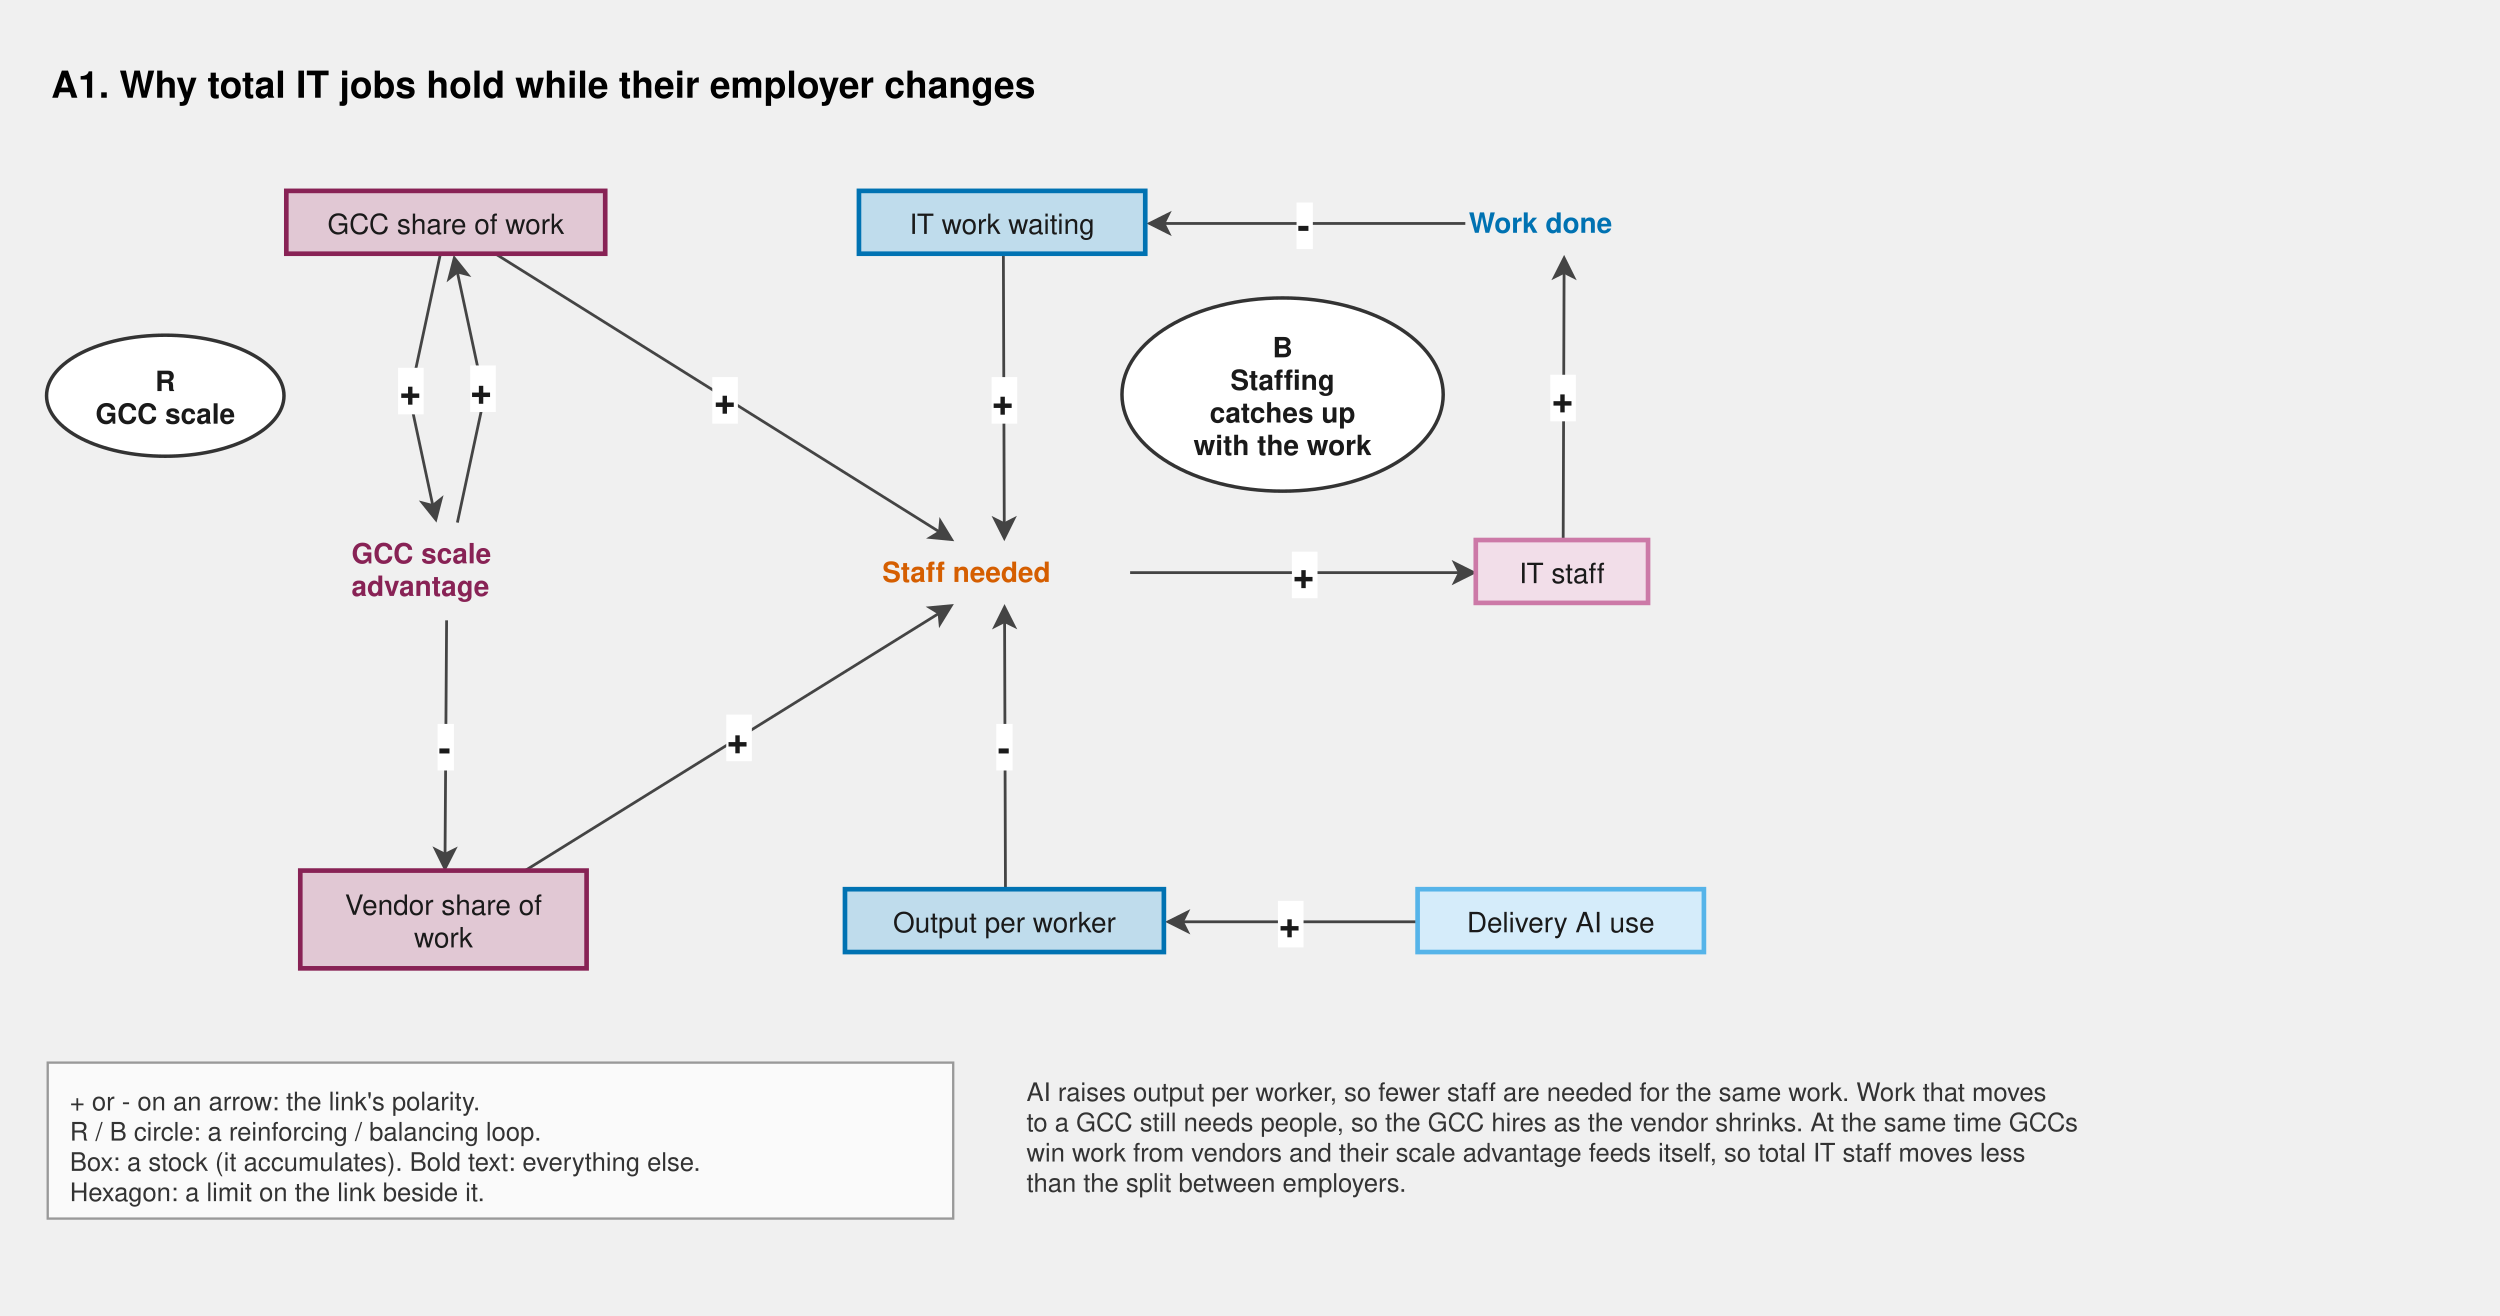
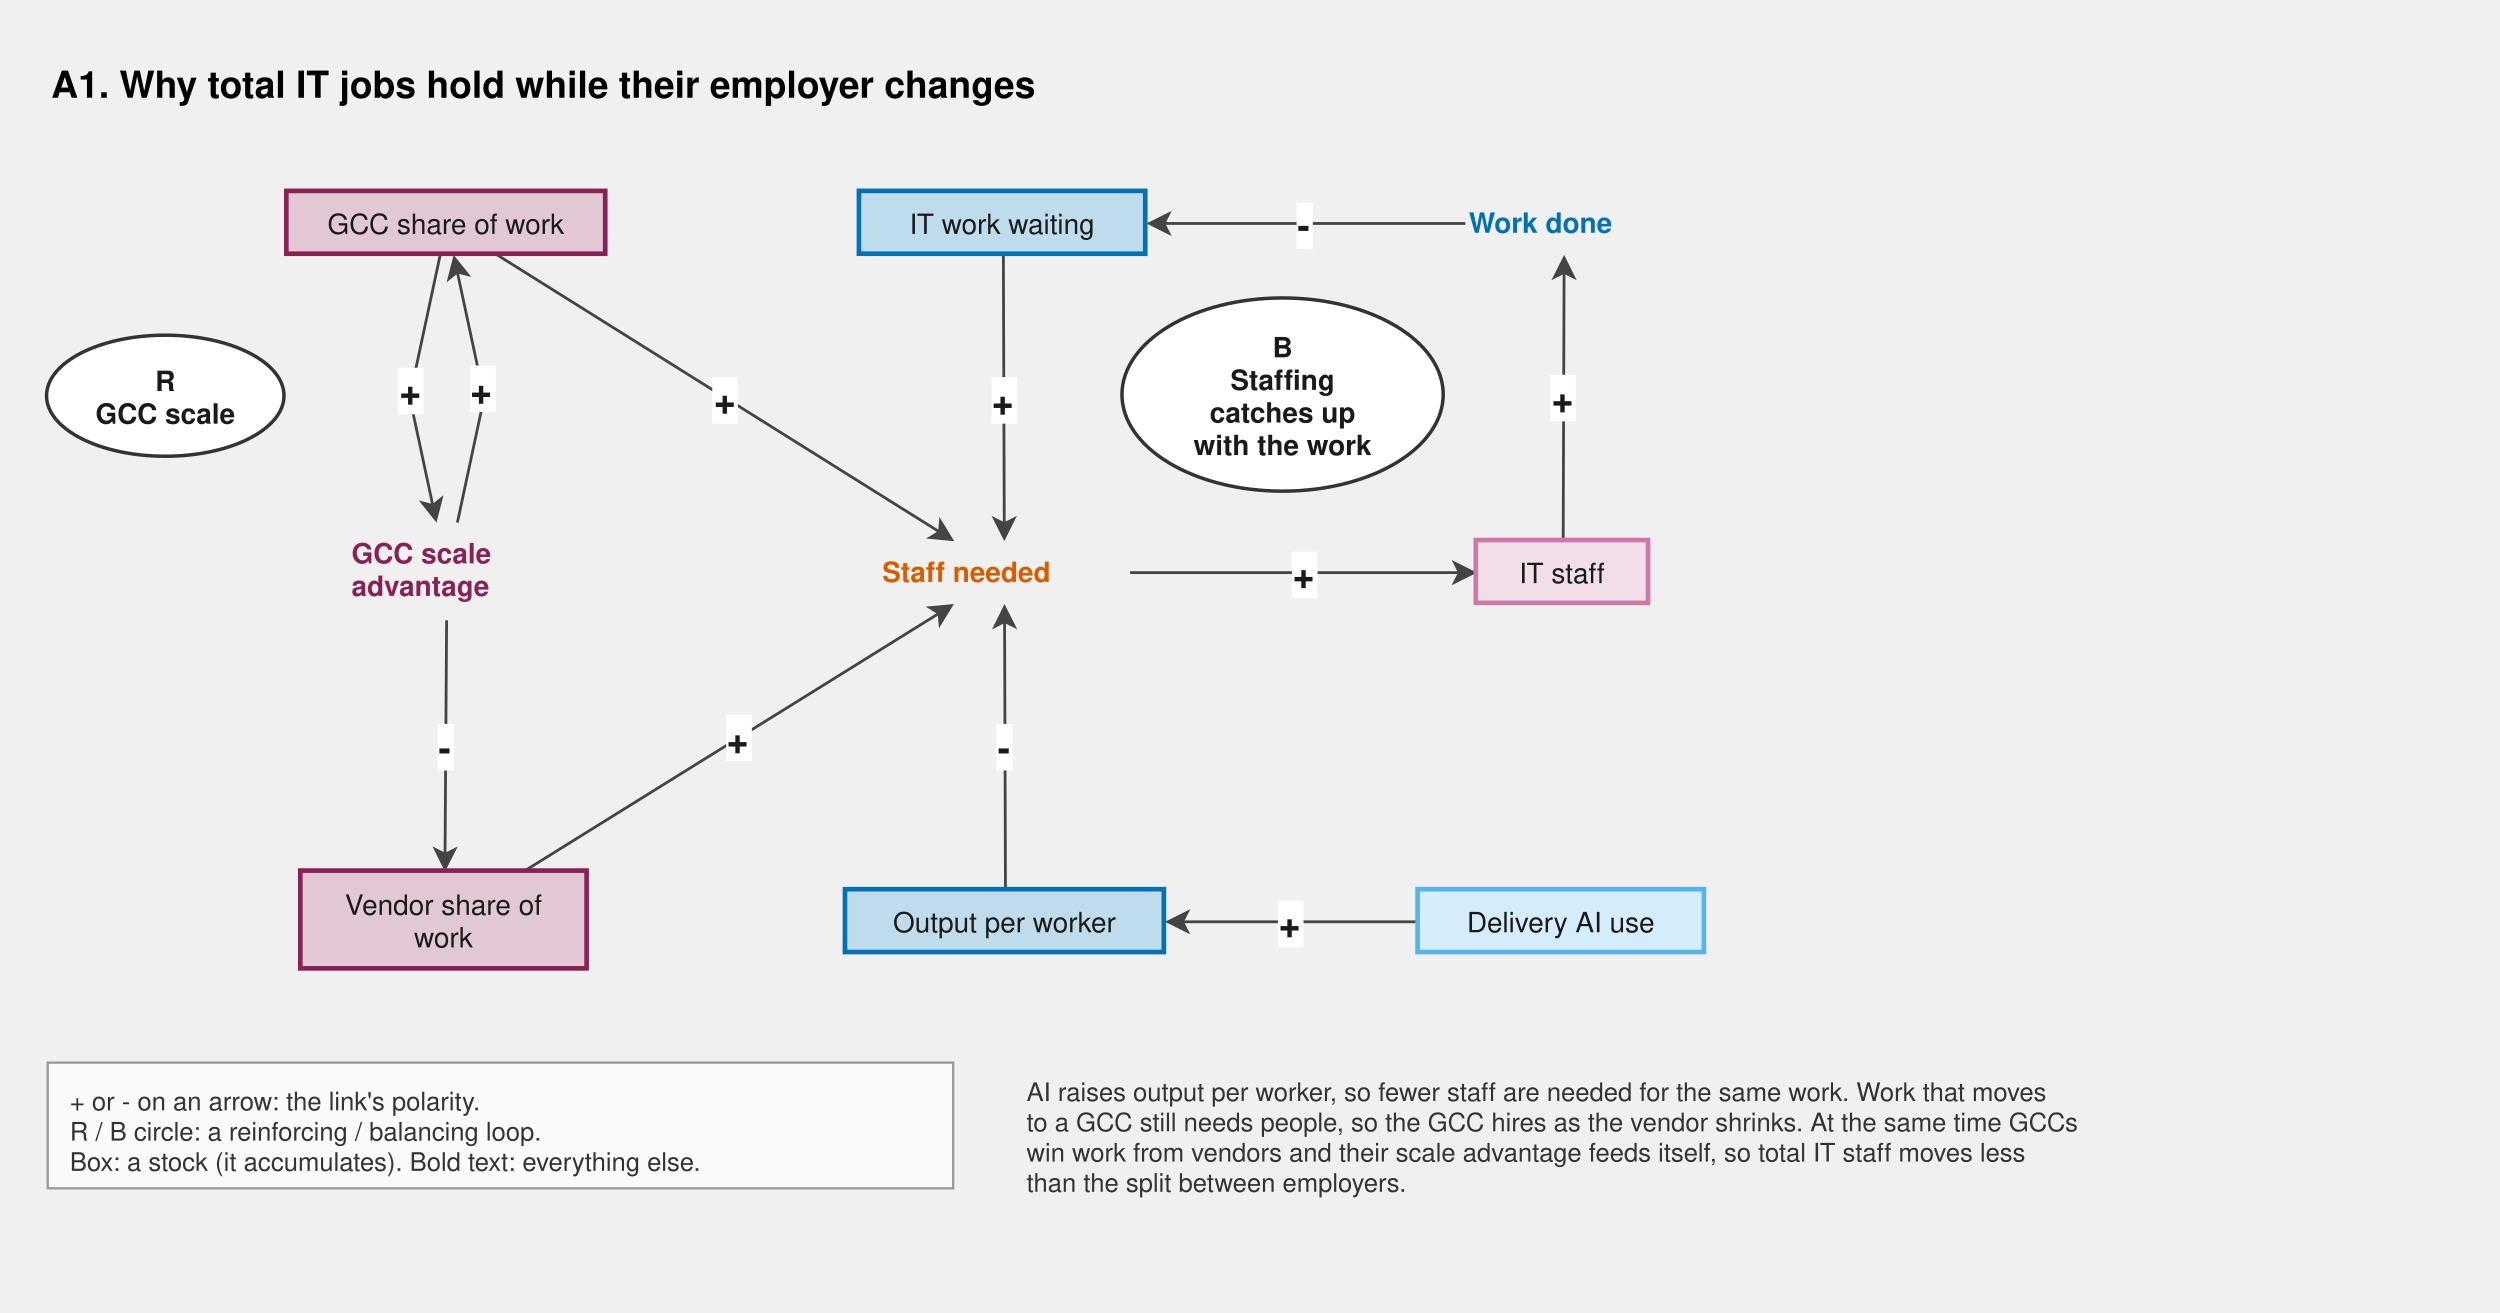
- <svg xmlns="http://www.w3.org/2000/svg" style="background: transparent; background-color: transparent; color-scheme: light dark;" version="1.1" width="1074px" height="565px" viewBox="0 0 1074 565">
+ <svg xmlns="http://www.w3.org/2000/svg" style="background: transparent; background-color: transparent; color-scheme: light dark;" version="1.1" width="1074px" height="564px" viewBox="0 0 1074 564">
  <defs />
  <g>
    <g data-cell-id="0">
      <g data-cell-id="1">
        <g data-cell-id="e:A1.ai_use&gt;A1.output">
          <g transform="translate(0.5,0.5)">
            <path d="M 609 395.5 L 507.49 395.5" fill="none" stroke="#444444" stroke-width="1.2" stroke-miterlimit="10" pointer-events="stroke" style="stroke: light-dark(rgb(68, 68, 68), rgb(179, 179, 179));" />
            <path d="M 501.34 395.5 L 509.54 391.4 L 507.49 395.5 L 509.54 399.6 Z" fill="#444444" stroke="#444444" stroke-width="1.2" stroke-miterlimit="10" pointer-events="all" style="fill: light-dark(rgb(68, 68, 68), rgb(179, 179, 179)); stroke: light-dark(rgb(68, 68, 68), rgb(179, 179, 179));" />
          </g>
          <g>
            <g fill="#1A1A1A" font-family="Helvetica" font-weight="bold" text-anchor="middle" font-size="16px" style="fill: light-dark(rgb(26, 26, 26), rgb(215, 215, 215));">
              <rect fill="#FFFFFF" stroke="none" x="549" y="387" width="11" height="20" stroke-width="0" style="fill: light-dark(rgb(255, 255, 255), rgb(18, 18, 18));" />
              <text x="554" y="402.5">+</text>
            </g>
          </g>
        </g>
        <g data-cell-id="e:A1.done&gt;A1.waiting">
          <g transform="translate(0.5,0.5)">
            <path d="M 629 95.5 L 499.49 95.5" fill="none" stroke="#444444" stroke-width="1.2" stroke-miterlimit="10" pointer-events="stroke" style="stroke: light-dark(rgb(68, 68, 68), rgb(179, 179, 179));" />
            <path d="M 493.34 95.5 L 501.54 91.4 L 499.49 95.5 L 501.54 99.6 Z" fill="#444444" stroke="#444444" stroke-width="1.2" stroke-miterlimit="10" pointer-events="all" style="fill: light-dark(rgb(68, 68, 68), rgb(179, 179, 179)); stroke: light-dark(rgb(68, 68, 68), rgb(179, 179, 179));" />
          </g>
          <g>
            <g fill="#1A1A1A" font-family="Helvetica" font-weight="bold" text-anchor="middle" font-size="16px" style="fill: light-dark(rgb(26, 26, 26), rgb(215, 215, 215));">
              <rect fill="#FFFFFF" stroke="none" x="557" y="87" width="7" height="20" stroke-width="0" style="fill: light-dark(rgb(255, 255, 255), rgb(18, 18, 18));" />
              <text x="560" y="102.5">-</text>
            </g>
          </g>
        </g>
        <g data-cell-id="e:A1.gcc_scale&gt;A1.gcc_share">
          <g transform="translate(0.5,0.5)">
            <path d="M 195.99 224 L 207.5 170.2 L 195.96 116.33" fill="none" stroke="#444444" stroke-width="1.2" stroke-miterlimit="10" pointer-events="stroke" style="stroke: light-dark(rgb(68, 68, 68), rgb(179, 179, 179));" />
            <path d="M 194.67 110.31 L 200.4 117.47 L 195.96 116.33 L 192.38 119.19 Z" fill="#444444" stroke="#444444" stroke-width="1.2" stroke-miterlimit="10" pointer-events="all" style="fill: light-dark(rgb(68, 68, 68), rgb(179, 179, 179)); stroke: light-dark(rgb(68, 68, 68), rgb(179, 179, 179));" />
          </g>
          <g>
            <g fill="#1A1A1A" font-family="Helvetica" font-weight="bold" text-anchor="middle" font-size="16px" style="fill: light-dark(rgb(26, 26, 26), rgb(215, 215, 215));">
              <rect fill="#FFFFFF" stroke="none" x="202" y="157" width="11" height="20" stroke-width="0" style="fill: light-dark(rgb(255, 255, 255), rgb(18, 18, 18));" />
              <text x="206.67" y="173.31">+</text>
            </g>
          </g>
        </g>
        <g data-cell-id="e:A1.gcc_scale&gt;A1.vendor_share">
          <g transform="translate(0.5,0.5)">
            <path d="M 191.36 266 L 190.69 366.51" fill="none" stroke="#444444" stroke-width="1.2" stroke-miterlimit="10" pointer-events="stroke" style="stroke: light-dark(rgb(68, 68, 68), rgb(179, 179, 179));" />
            <path d="M 190.65 372.66 L 186.6 364.43 L 190.69 366.51 L 194.8 364.49 Z" fill="#444444" stroke="#444444" stroke-width="1.2" stroke-miterlimit="10" pointer-events="all" style="fill: light-dark(rgb(68, 68, 68), rgb(179, 179, 179)); stroke: light-dark(rgb(68, 68, 68), rgb(179, 179, 179));" />
          </g>
          <g>
            <g fill="#1A1A1A" font-family="Helvetica" font-weight="bold" text-anchor="middle" font-size="16px" style="fill: light-dark(rgb(26, 26, 26), rgb(215, 215, 215));">
              <rect fill="#FFFFFF" stroke="none" x="188" y="311" width="7" height="20" stroke-width="0" style="fill: light-dark(rgb(255, 255, 255), rgb(18, 18, 18));" />
              <text x="191" y="327">-</text>
            </g>
          </g>
        </g>
        <g data-cell-id="e:A1.gcc_share&gt;A1.gcc_scale">
          <g transform="translate(0.5,0.5)">
            <path d="M 188.61 109 L 175.5 170.2 L 185.44 216.67" fill="none" stroke="#444444" stroke-width="1.2" stroke-miterlimit="10" pointer-events="stroke" style="stroke: light-dark(rgb(68, 68, 68), rgb(179, 179, 179));" />
            <path d="M 186.73 222.69 L 181 215.53 L 185.44 216.67 L 189.02 213.81 Z" fill="#444444" stroke="#444444" stroke-width="1.2" stroke-miterlimit="10" pointer-events="all" style="fill: light-dark(rgb(68, 68, 68), rgb(179, 179, 179)); stroke: light-dark(rgb(68, 68, 68), rgb(179, 179, 179));" />
          </g>
          <g>
            <g fill="#1A1A1A" font-family="Helvetica" font-weight="bold" text-anchor="middle" font-size="16px" style="fill: light-dark(rgb(26, 26, 26), rgb(215, 215, 215));">
              <rect fill="#FFFFFF" stroke="none" x="171" y="158" width="11" height="20" stroke-width="0" style="fill: light-dark(rgb(255, 255, 255), rgb(18, 18, 18));" />
              <text x="176.25" y="173.69">+</text>
            </g>
          </g>
        </g>
        <g data-cell-id="e:A1.gcc_share&gt;A1.needed">
          <g transform="translate(0.5,0.5)">
            <path d="M 213.06 109 L 403.1 228.02" fill="none" stroke="#444444" stroke-width="1.2" stroke-miterlimit="10" pointer-events="stroke" style="stroke: light-dark(rgb(68, 68, 68), rgb(179, 179, 179));" />
            <path d="M 408.31 231.29 L 399.18 230.41 L 403.1 228.02 L 403.53 223.46 Z" fill="#444444" stroke="#444444" stroke-width="1.2" stroke-miterlimit="10" pointer-events="all" style="fill: light-dark(rgb(68, 68, 68), rgb(179, 179, 179)); stroke: light-dark(rgb(68, 68, 68), rgb(179, 179, 179));" />
          </g>
          <g>
            <g fill="#1A1A1A" font-family="Helvetica" font-weight="bold" text-anchor="middle" font-size="16px" style="fill: light-dark(rgb(26, 26, 26), rgb(215, 215, 215));">
              <rect fill="#FFFFFF" stroke="none" x="306" y="162" width="11" height="20" stroke-width="0" style="fill: light-dark(rgb(255, 255, 255), rgb(18, 18, 18));" />
              <text x="311.37" y="177.57">+</text>
            </g>
          </g>
        </g>
        <g data-cell-id="e:A1.needed&gt;A1.staff">
          <g transform="translate(0.5,0.5)">
            <path d="M 485 245.5 L 626.51 245.5" fill="none" stroke="#444444" stroke-width="1.2" stroke-miterlimit="10" pointer-events="stroke" style="stroke: light-dark(rgb(68, 68, 68), rgb(179, 179, 179));" />
            <path d="M 632.66 245.5 L 624.46 249.6 L 626.51 245.5 L 624.46 241.4 Z" fill="#444444" stroke="#444444" stroke-width="1.2" stroke-miterlimit="10" pointer-events="all" style="fill: light-dark(rgb(68, 68, 68), rgb(179, 179, 179)); stroke: light-dark(rgb(68, 68, 68), rgb(179, 179, 179));" />
          </g>
          <g>
            <g fill="#1A1A1A" font-family="Helvetica" font-weight="bold" text-anchor="middle" font-size="16px" style="fill: light-dark(rgb(26, 26, 26), rgb(215, 215, 215));">
              <rect fill="#FFFFFF" stroke="none" x="555" y="237" width="11" height="20" stroke-width="0" style="fill: light-dark(rgb(255, 255, 255), rgb(18, 18, 18));" />
              <text x="560" y="252.5">+</text>
            </g>
          </g>
        </g>
        <g data-cell-id="e:A1.output&gt;A1.needed">
          <g transform="translate(0.5,0.5)">
            <path d="M 431.45 382 L 431.07 266.49" fill="none" stroke="#444444" stroke-width="1.2" stroke-miterlimit="10" pointer-events="stroke" style="stroke: light-dark(rgb(68, 68, 68), rgb(179, 179, 179));" />
            <path d="M 431.05 260.34 L 435.18 268.53 L 431.07 266.49 L 426.98 268.56 Z" fill="#444444" stroke="#444444" stroke-width="1.2" stroke-miterlimit="10" pointer-events="all" style="fill: light-dark(rgb(68, 68, 68), rgb(179, 179, 179)); stroke: light-dark(rgb(68, 68, 68), rgb(179, 179, 179));" />
          </g>
          <g>
            <g fill="#1A1A1A" font-family="Helvetica" font-weight="bold" text-anchor="middle" font-size="16px" style="fill: light-dark(rgb(26, 26, 26), rgb(215, 215, 215));">
              <rect fill="#FFFFFF" stroke="none" x="428" y="311" width="7" height="20" stroke-width="0" style="fill: light-dark(rgb(255, 255, 255), rgb(18, 18, 18));" />
              <text x="431.25" y="327">-</text>
            </g>
          </g>
        </g>
        <g data-cell-id="e:A1.staff&gt;A1.done">
          <g transform="translate(0.5,0.5)">
            <path d="M 671.04 232 L 671.43 116.49" fill="none" stroke="#444444" stroke-width="1.2" stroke-miterlimit="10" pointer-events="stroke" style="stroke: light-dark(rgb(68, 68, 68), rgb(179, 179, 179));" />
            <path d="M 671.45 110.34 L 675.52 118.56 L 671.43 116.49 L 667.32 118.53 Z" fill="#444444" stroke="#444444" stroke-width="1.2" stroke-miterlimit="10" pointer-events="all" style="fill: light-dark(rgb(68, 68, 68), rgb(179, 179, 179)); stroke: light-dark(rgb(68, 68, 68), rgb(179, 179, 179));" />
          </g>
          <g>
            <g fill="#1A1A1A" font-family="Helvetica" font-weight="bold" text-anchor="middle" font-size="16px" style="fill: light-dark(rgb(26, 26, 26), rgb(215, 215, 215));">
              <rect fill="#FFFFFF" stroke="none" x="666" y="161" width="11" height="20" stroke-width="0" style="fill: light-dark(rgb(255, 255, 255), rgb(18, 18, 18));" />
              <text x="671.25" y="177">+</text>
            </g>
          </g>
        </g>
        <g data-cell-id="e:A1.vendor_share&gt;A1.needed">
          <g transform="translate(0.5,0.5)">
            <path d="M 224.28 374 L 402.92 262.96" fill="none" stroke="#444444" stroke-width="1.2" stroke-miterlimit="10" pointer-events="stroke" style="stroke: light-dark(rgb(68, 68, 68), rgb(179, 179, 179));" />
            <path d="M 408.14 259.71 L 403.34 267.52 L 402.92 262.96 L 399.01 260.56 Z" fill="#444444" stroke="#444444" stroke-width="1.2" stroke-miterlimit="10" pointer-events="all" style="fill: light-dark(rgb(68, 68, 68), rgb(179, 179, 179)); stroke: light-dark(rgb(68, 68, 68), rgb(179, 179, 179));" />
          </g>
          <g>
            <g fill="#1A1A1A" font-family="Helvetica" font-weight="bold" text-anchor="middle" font-size="16px" style="fill: light-dark(rgb(26, 26, 26), rgb(215, 215, 215));">
              <rect fill="#FFFFFF" stroke="none" x="312" y="307" width="11" height="20" stroke-width="0" style="fill: light-dark(rgb(255, 255, 255), rgb(18, 18, 18));" />
              <text x="316.85" y="323.46">+</text>
            </g>
          </g>
        </g>
        <g data-cell-id="e:A1.waiting&gt;A1.needed">
          <g transform="translate(0.5,0.5)">
            <path d="M 430.55 109 L 430.93 224.51" fill="none" stroke="#444444" stroke-width="1.2" stroke-miterlimit="10" pointer-events="stroke" style="stroke: light-dark(rgb(68, 68, 68), rgb(179, 179, 179));" />
            <path d="M 430.95 230.66 L 426.82 222.47 L 430.93 224.51 L 435.02 222.44 Z" fill="#444444" stroke="#444444" stroke-width="1.2" stroke-miterlimit="10" pointer-events="all" style="fill: light-dark(rgb(68, 68, 68), rgb(179, 179, 179)); stroke: light-dark(rgb(68, 68, 68), rgb(179, 179, 179));" />
          </g>
          <g>
            <g fill="#1A1A1A" font-family="Helvetica" font-weight="bold" text-anchor="middle" font-size="16px" style="fill: light-dark(rgb(26, 26, 26), rgb(215, 215, 215));">
              <rect fill="#FFFFFF" stroke="none" x="426" y="162" width="11" height="20" stroke-width="0" style="fill: light-dark(rgb(255, 255, 255), rgb(18, 18, 18));" />
              <text x="430.75" y="178">+</text>
            </g>
          </g>
        </g>
        <g data-cell-id="A1.ai_use">
          <g>
            <rect x="609" y="382" width="123" height="27" fill="#d5ecfa" stroke="#56b4e9" stroke-width="2" pointer-events="all" style="fill: light-dark(rgb(213, 236, 250), rgb(21, 41, 53)); stroke: light-dark(rgb(86, 180, 233), rgb(29, 110, 155));" />
          </g>
          <g>
            <g fill="#1A1A1A" font-family="Helvetica" text-anchor="middle" font-size="12px" style="fill: light-dark(rgb(26, 26, 26), rgb(215, 215, 215));">
              <text x="670.5" y="400.5">Delivery AI use</text>
            </g>
          </g>
        </g>
        <g data-cell-id="A1.done">
          <g transform="translate(0.5,0.5)">
            <rect x="629" y="82" width="85" height="27" fill="none" stroke="none" pointer-events="all" />
          </g>
          <g>
            <g fill="#0072B2" font-family="Helvetica" font-weight="bold" font-size="12px" style="fill: light-dark(rgb(0, 114, 178), rgb(75, 173, 228));">
              <text x="631" y="100">Work done</text>
            </g>
          </g>
        </g>
        <g data-cell-id="A1.gcc_scale">
          <g transform="translate(0.5,0.5)">
            <rect x="149" y="224" width="85" height="42" fill="none" stroke="none" pointer-events="all" />
          </g>
          <g>
            <g fill="#882255" font-family="Helvetica" font-weight="bold" font-size="12px" style="fill: light-dark(rgb(136, 34, 85), rgb(252, 164, 208));">
              <text x="151" y="242">GCC scale</text>
              <text x="151" y="256">advantage</text>
            </g>
          </g>
        </g>
        <g data-cell-id="A1.gcc_share">
          <g>
            <rect x="123" y="82" width="137" height="27" fill="#e1c8d4" stroke="#882255" stroke-width="2" pointer-events="all" style="fill: light-dark(rgb(225, 200, 212), rgb(76, 55, 65)); stroke: light-dark(rgb(136, 34, 85), rgb(252, 164, 208));" />
          </g>
          <g>
            <g fill="#1A1A1A" font-family="Helvetica" text-anchor="middle" font-size="12px" style="fill: light-dark(rgb(26, 26, 26), rgb(215, 215, 215));">
              <text x="191.5" y="100.5">GCC share of work</text>
            </g>
          </g>
        </g>
        <g data-cell-id="A1.needed">
          <g transform="translate(0.5,0.5)">
            <rect x="377" y="232" width="108" height="27" fill="none" stroke="none" pointer-events="all" />
          </g>
          <g>
            <g fill="#D55E00" font-family="Helvetica" font-weight="bold" font-size="12px" style="fill: light-dark(rgb(213, 94, 0), rgb(226, 124, 43));">
              <text x="379" y="250">Staff needed</text>
            </g>
          </g>
        </g>
        <g data-cell-id="A1.output">
          <g>
            <rect x="363" y="382" width="137" height="27" fill="#bfdcec" stroke="#0072b2" stroke-width="2" pointer-events="all" style="fill: light-dark(rgb(191, 220, 236), rgb(32, 57, 71)); stroke: light-dark(rgb(0, 114, 178), rgb(75, 173, 228));" />
          </g>
          <g>
            <g fill="#1A1A1A" font-family="Helvetica" text-anchor="middle" font-size="12px" style="fill: light-dark(rgb(26, 26, 26), rgb(215, 215, 215));">
              <text x="431.5" y="400.5">Output per worker</text>
            </g>
          </g>
        </g>
        <g data-cell-id="A1.staff">
          <g>
            <rect x="634" y="232" width="74" height="27" fill="#f2dee9" stroke="#cc79a7" stroke-width="2" pointer-events="all" style="fill: light-dark(rgb(242, 222, 233), rgb(54, 37, 46)); stroke: light-dark(rgb(204, 121, 167), rgb(168, 97, 136));" />
          </g>
          <g>
            <g fill="#1A1A1A" font-family="Helvetica" text-anchor="middle" font-size="12px" style="fill: light-dark(rgb(26, 26, 26), rgb(215, 215, 215));">
              <text x="671" y="250.5">IT staff</text>
            </g>
          </g>
        </g>
        <g data-cell-id="A1.vendor_share">
          <g>
            <rect x="129" y="374" width="123" height="42" fill="#e1c8d4" stroke="#882255" stroke-width="2" pointer-events="all" style="fill: light-dark(rgb(225, 200, 212), rgb(76, 55, 65)); stroke: light-dark(rgb(136, 34, 85), rgb(252, 164, 208));" />
          </g>
          <g>
            <g fill="#1A1A1A" font-family="Helvetica" text-anchor="middle" font-size="12px" style="fill: light-dark(rgb(26, 26, 26), rgb(215, 215, 215));">
              <text x="190.5" y="393">Vendor share of</text>
              <text x="190.5" y="407">work</text>
            </g>
          </g>
        </g>
        <g data-cell-id="A1.waiting">
          <g>
            <rect x="369" y="82" width="123" height="27" fill="#bfdcec" stroke="#0072b2" stroke-width="2" pointer-events="all" style="fill: light-dark(rgb(191, 220, 236), rgb(32, 57, 71)); stroke: light-dark(rgb(0, 114, 178), rgb(75, 173, 228));" />
          </g>
          <g>
            <g fill="#1A1A1A" font-family="Helvetica" text-anchor="middle" font-size="12px" style="fill: light-dark(rgb(26, 26, 26), rgb(215, 215, 215));">
              <text x="430.5" y="100.5">IT work waiting</text>
            </g>
          </g>
        </g>
        <g data-cell-id="A1.loop_gcc">
          <g>
            <ellipse cx="71" cy="170" rx="51" ry="26" fill="#ffffff" stroke="#333333" stroke-width="1.5" pointer-events="all" style="fill: light-dark(rgb(255, 255, 255), rgb(18, 18, 18)); stroke: light-dark(rgb(51, 51, 51), rgb(193, 193, 193));" />
          </g>
          <g>
            <g fill="#1A1A1A" font-family="Helvetica" font-weight="bold" text-anchor="middle" font-size="12px" style="fill: light-dark(rgb(26, 26, 26), rgb(215, 215, 215));">
              <text x="71" y="168">R</text>
              <text x="71" y="182">GCC scale</text>
            </g>
          </g>
        </g>
        <g data-cell-id="A1.loop_staffing">
          <g>
            <ellipse cx="551" cy="169.5" rx="69" ry="41.5" fill="#ffffff" stroke="#333333" stroke-width="1.5" pointer-events="all" style="fill: light-dark(rgb(255, 255, 255), rgb(18, 18, 18)); stroke: light-dark(rgb(51, 51, 51), rgb(193, 193, 193));" />
          </g>
          <g>
            <g fill="#1A1A1A" font-family="Helvetica" font-weight="bold" text-anchor="middle" font-size="12px" style="fill: light-dark(rgb(26, 26, 26), rgb(215, 215, 215));">
              <text x="551" y="153.5">B</text>
              <text x="551" y="167.5">Staffing</text>
              <text x="551" y="181.5">catches up</text>
              <text x="551" y="195.5">with the work</text>
            </g>
          </g>
        </g>
        <g data-cell-id="title">
          <g transform="translate(0.5,0.5)">
            <rect x="20" y="20" width="564" height="32" fill="none" stroke="none" pointer-events="all" />
          </g>
          <g>
            <g fill="#000000" font-family="Helvetica" font-weight="bold" font-size="16px" style="fill: light-dark(rgb(0, 0, 0), rgb(255, 255, 255));">
              <text x="22" y="42">A1. Why total IT jobs hold while their employer changes</text>
            </g>
          </g>
        </g>
        <g data-cell-id="legend">
          <g transform="translate(0.5,0.5)">
-             <rect x="20" y="456" width="389" height="67" fill="#fafafa" stroke="#999999" pointer-events="all" style="fill: light-dark(rgb(250, 250, 250), rgb(22, 22, 22)); stroke: light-dark(rgb(153, 153, 153), rgb(106, 106, 106));" />
+             <rect x="20" y="456" width="389" height="54" fill="#fafafa" stroke="#999999" pointer-events="all" style="fill: light-dark(rgb(250, 250, 250), rgb(22, 22, 22)); stroke: light-dark(rgb(153, 153, 153), rgb(106, 106, 106));" />
          </g>
          <g>
            <g fill="#333333" font-family="Helvetica" font-size="11px" style="fill: light-dark(rgb(51, 51, 51), rgb(193, 193, 193));">
              <text x="30" y="477">+ or - on an arrow: the link's polarity.</text>
              <text x="30" y="490">R / B circle: a reinforcing / balancing loop.</text>
              <text x="30" y="503">Box: a stock (it accumulates). Bold text: everything else.</text>
-               <text x="30" y="516">Hexagon: a limit on the link beside it.</text>
            </g>
          </g>
        </g>
        <g data-cell-id="caption:1">
          <g transform="translate(0.5,0.5)">
            <rect x="439" y="456" width="593" height="67" fill="none" stroke="none" pointer-events="all" />
          </g>
          <g>
            <g fill="#333333" font-family="Helvetica" font-size="11px" style="fill: light-dark(rgb(51, 51, 51), rgb(193, 193, 193));">
              <text x="441" y="473">AI raises output per worker, so fewer staff are needed for the same work. Work that moves</text>
              <text x="441" y="486">to a GCC still needs people, so the GCC hires as the vendor shrinks. At the same time GCCs</text>
              <text x="441" y="499">win work from vendors and their scale advantage feeds itself, so total IT staff moves less</text>
              <text x="441" y="512">than the split between employers.</text>
            </g>
          </g>
        </g>
      </g>
    </g>
  </g>
</svg>
